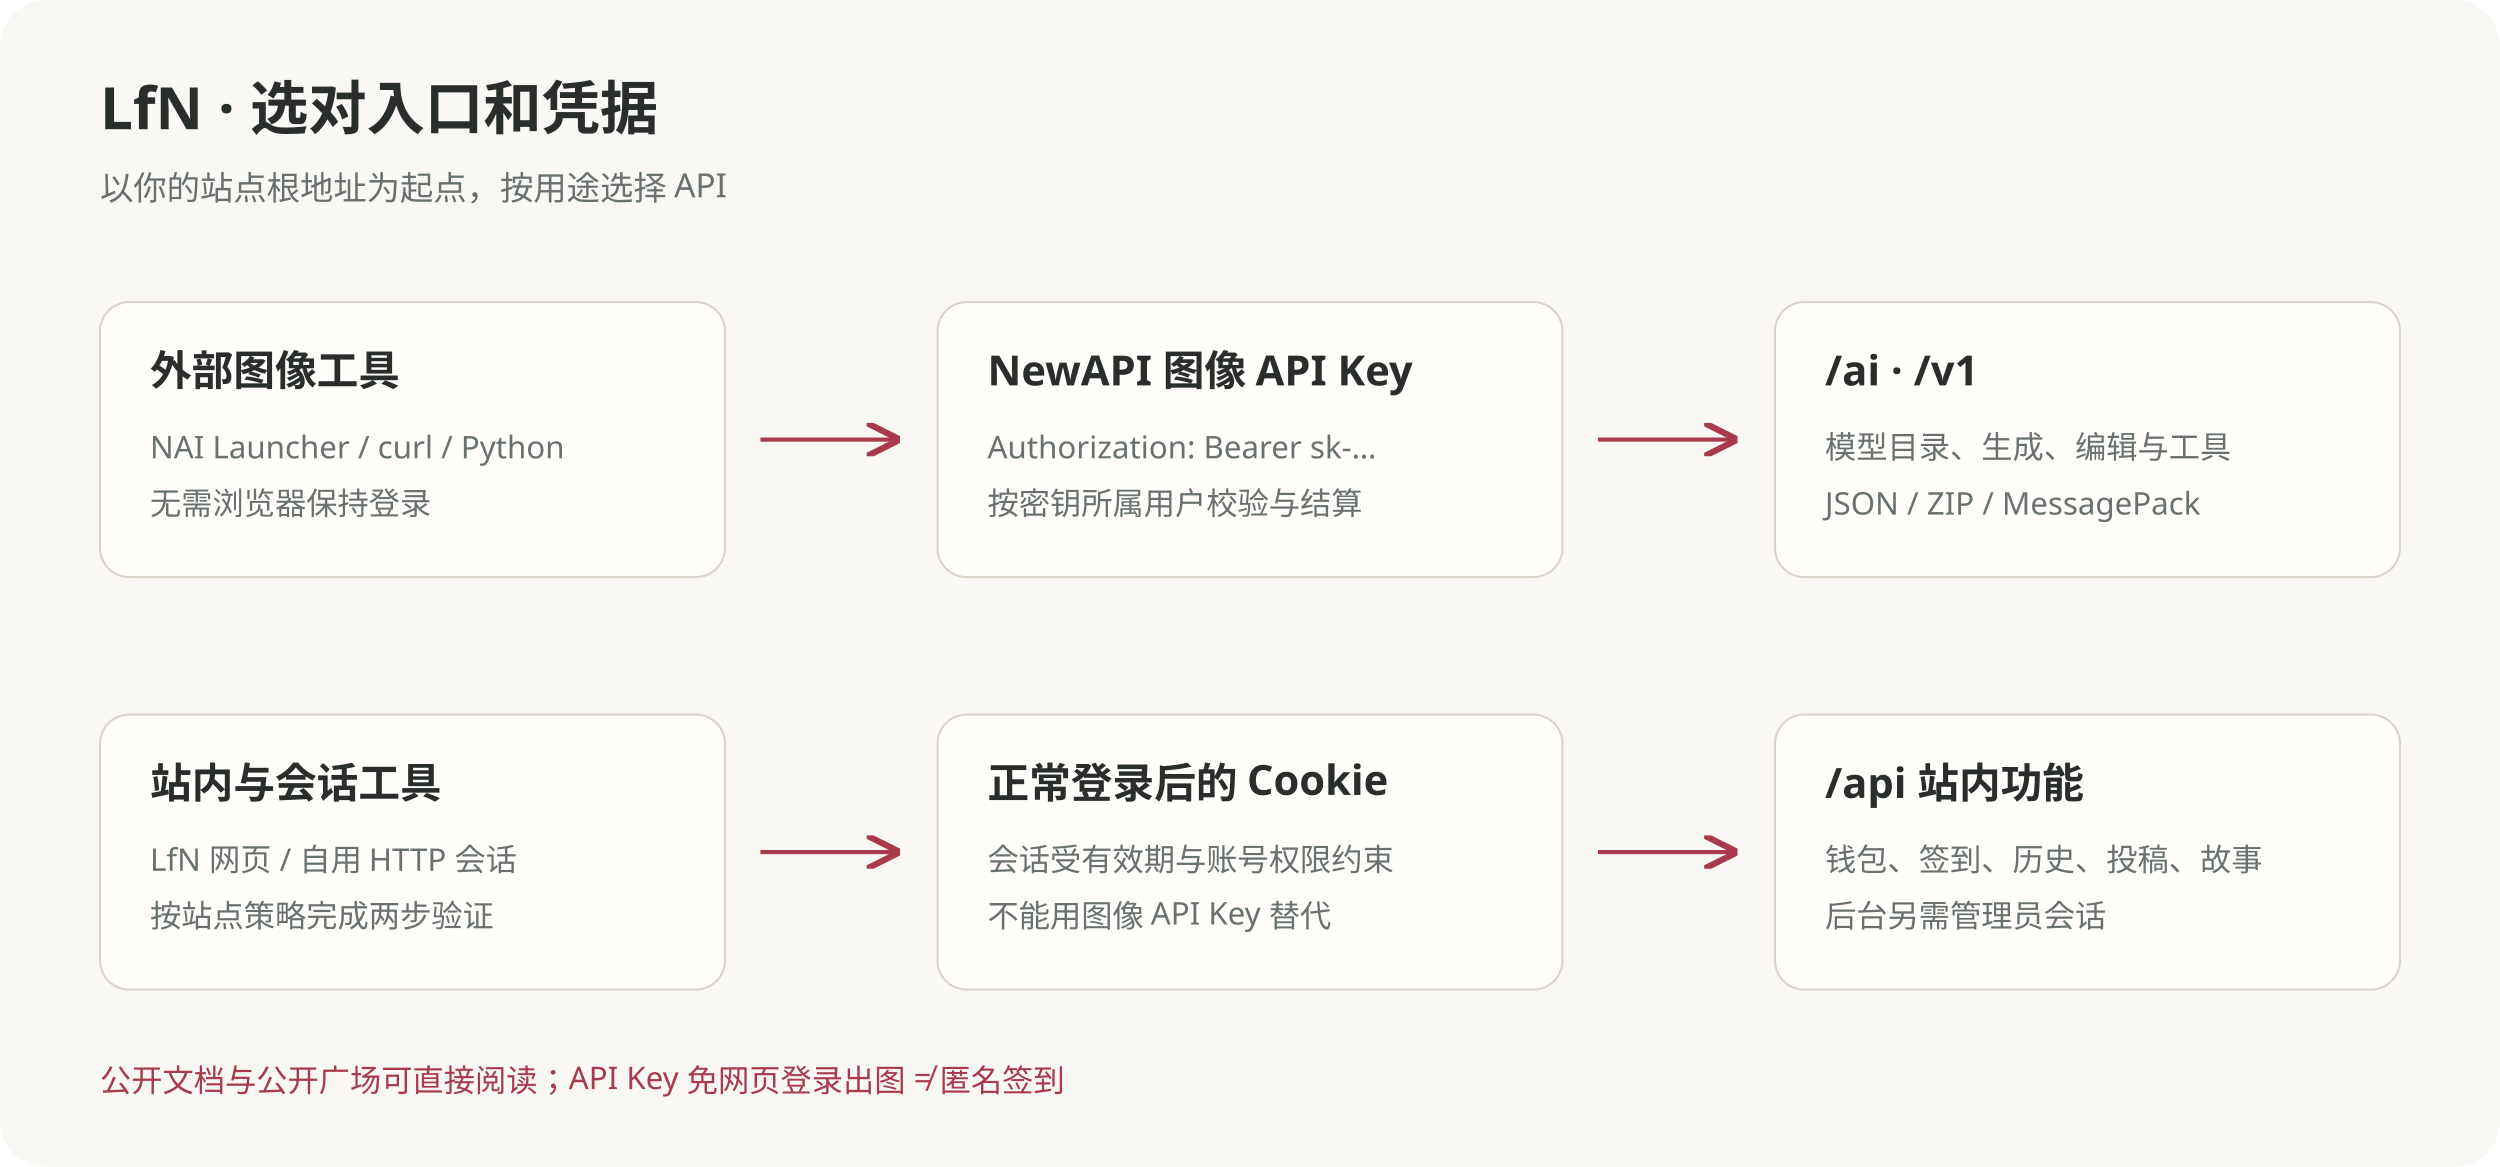
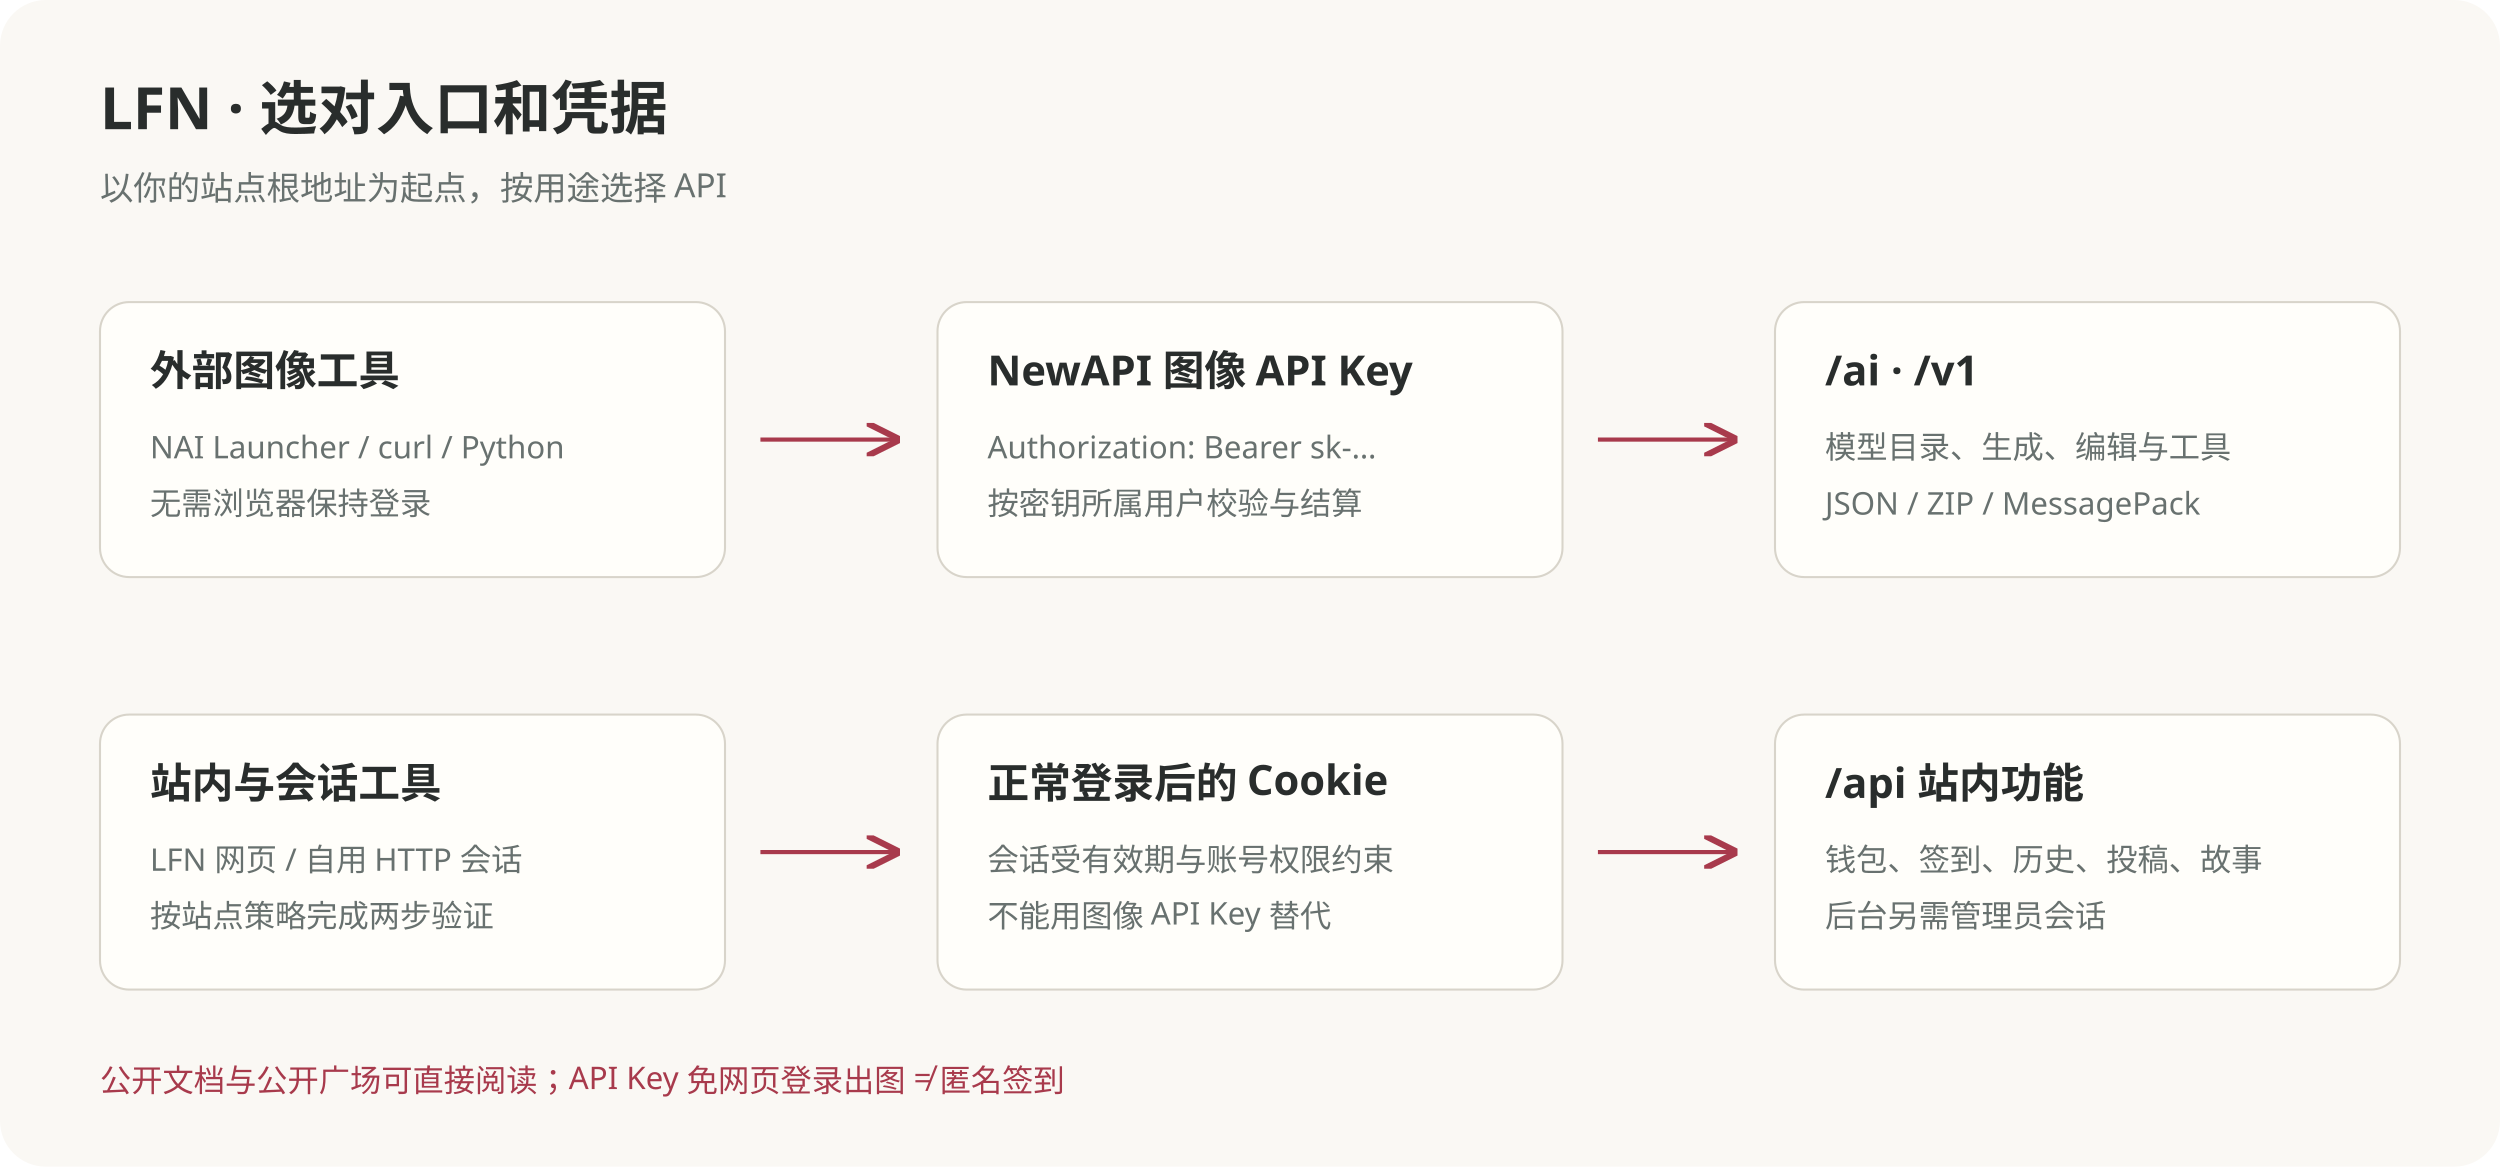
<svg xmlns="http://www.w3.org/2000/svg" width="1200" height="560" viewBox="0 0 1200 560" role="img" aria-labelledby="title desc">
  <defs>
    <marker id="arrow" markerWidth="8" markerHeight="8" refX="7" refY="4" orient="auto">
      <path d="M0 0 8 4 0 8" fill="none" stroke="#a83a4c" stroke-width="1.5" />
    </marker>
  </defs>
  <rect width="1200" height="560" rx="22" fill="#faf8f4" />
  <g font-family="Noto Sans SC,Microsoft YaHei,sans-serif" fill="#292d2c">
-     <text x="48" y="62" font-size="28" font-weight="700">LfN · 选对入口和凭据</text>
+     <text x="48" y="62" font-size="28" font-weight="700">LFN · 选对入口和凭据</text>
    <text x="48" y="96" font-size="16" fill="#68716f">以你的站点根地址为起点，按用途选择 API</text>
    <g fill="#fffefa" stroke="#d8d4ca">
      <rect x="48" y="145" width="300" height="132" rx="14" />
      <rect x="450" y="145" width="300" height="132" rx="14" />
      <rect x="852" y="145" width="300" height="132" rx="14" />
      <rect x="48" y="343" width="300" height="132" rx="14" />
      <rect x="450" y="343" width="300" height="132" rx="14" />
      <rect x="852" y="343" width="300" height="132" rx="14" />
    </g>
    <g font-size="20" font-weight="700">
      <text x="72" y="185">外部图像工具</text>
      <text x="474" y="185">NewAPI 图像 API Key</text>
      <text x="876" y="185">/ai · /v1</text>
      <text x="72" y="383">站内与会话工具</text>
      <text x="474" y="383">正常登录后的 Cookie</text>
      <text x="876" y="383">/api 站内功能</text>
    </g>
    <g font-size="15" fill="#68716f">
      <text x="72" y="220">NAI Launcher / curl / Python</text>
      <text x="72" y="247">无需浏览器保持登录</text>
      <text x="474" y="220">Authorization: Bearer sk-…</text>
      <text x="474" y="247">按密钥所属用户校验与结算</text>
      <text x="876" y="220">模型目录、生成、编辑与工具</text>
      <text x="876" y="247">JSON / ZIP / MessagePack</text>
-       <text x="72" y="418">LfN 网页 / 自用 HTTP 会话</text>
+       <text x="72" y="418">LFN 网页 / 自用 HTTP 会话</text>
      <text x="72" y="445">按站点策略完成两步验证</text>
      <text x="474" y="418">会话受有效期与账号权限约束</text>
      <text x="474" y="445">不能用图像 API Key 替代</text>
      <text x="876" y="418">钱包、签到、历史、投稿、故事</text>
      <text x="876" y="445">后台另需管理员会话</text>
    </g>
    <text x="48" y="524" font-size="15" fill="#a83a4c">公开文档与公开广场可直接阅读；API Key 免网页登录出图 ≠ 匿名签到</text>
  </g>
  <g stroke="#a83a4c" stroke-width="2" marker-end="url(#arrow)">
    <path d="M365 211H430" />
    <path d="M767 211H832" />
    <path d="M365 409H430" />
    <path d="M767 409H832" />
  </g>
</svg>
